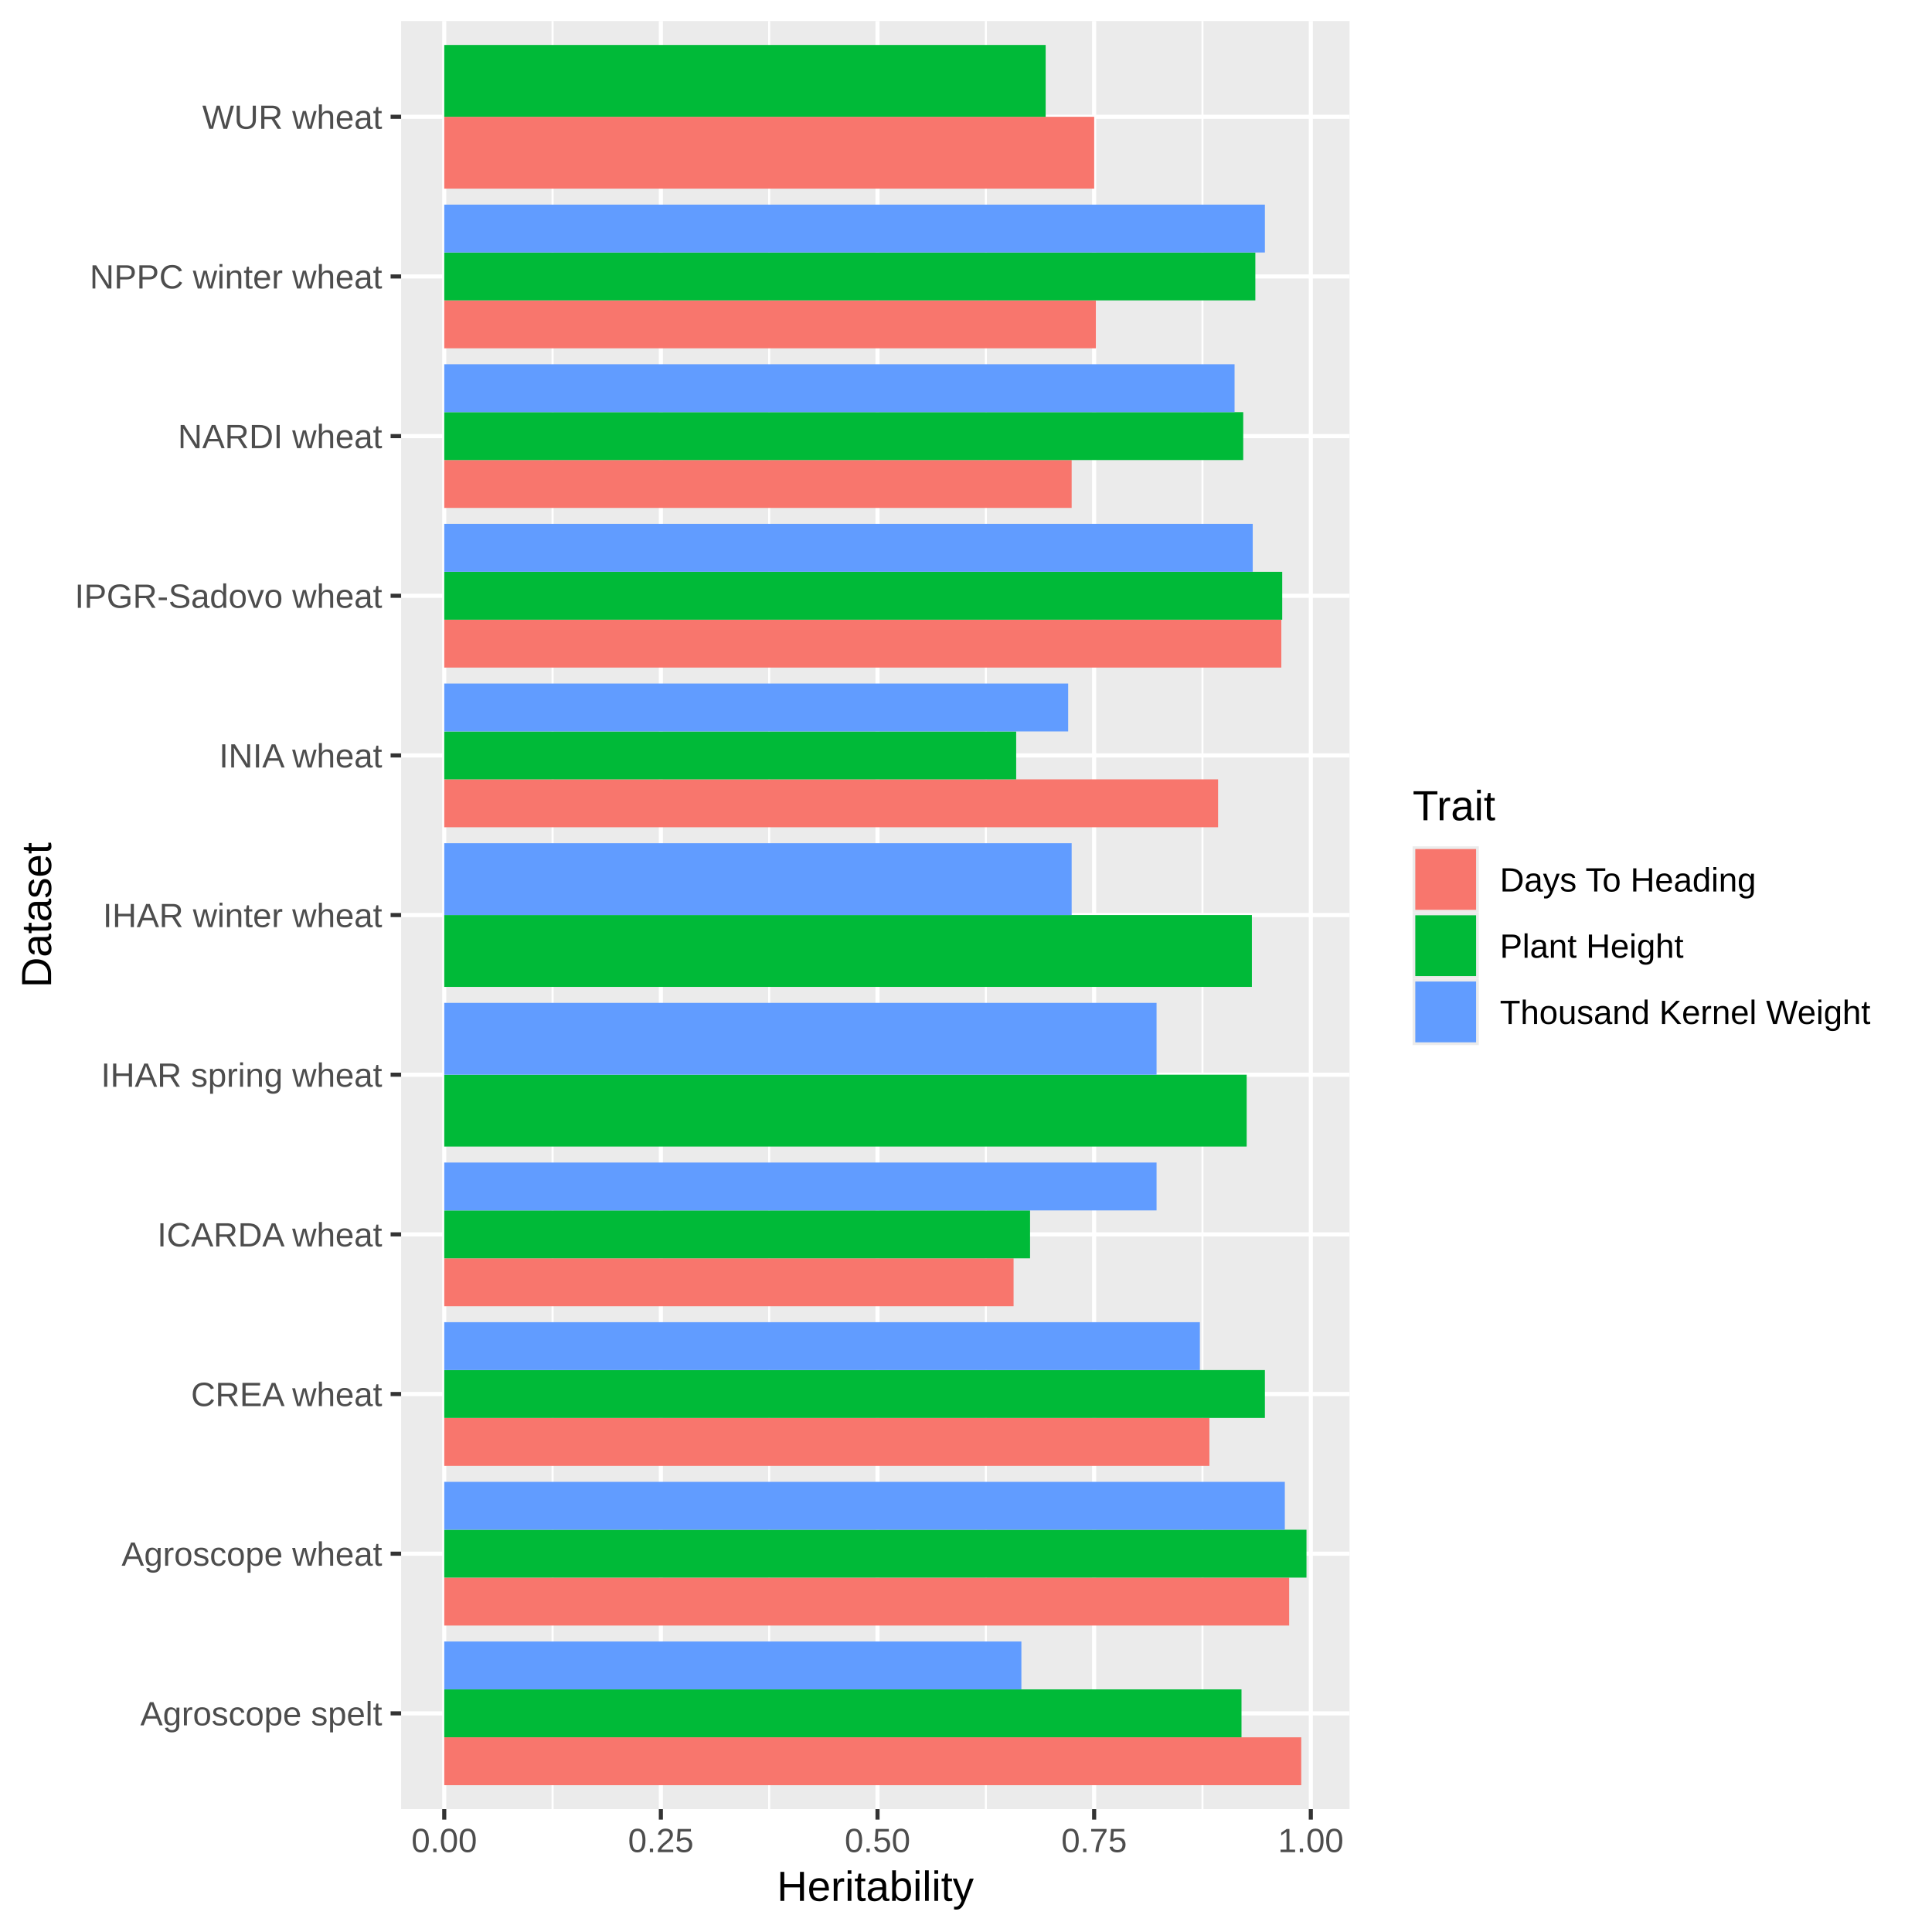
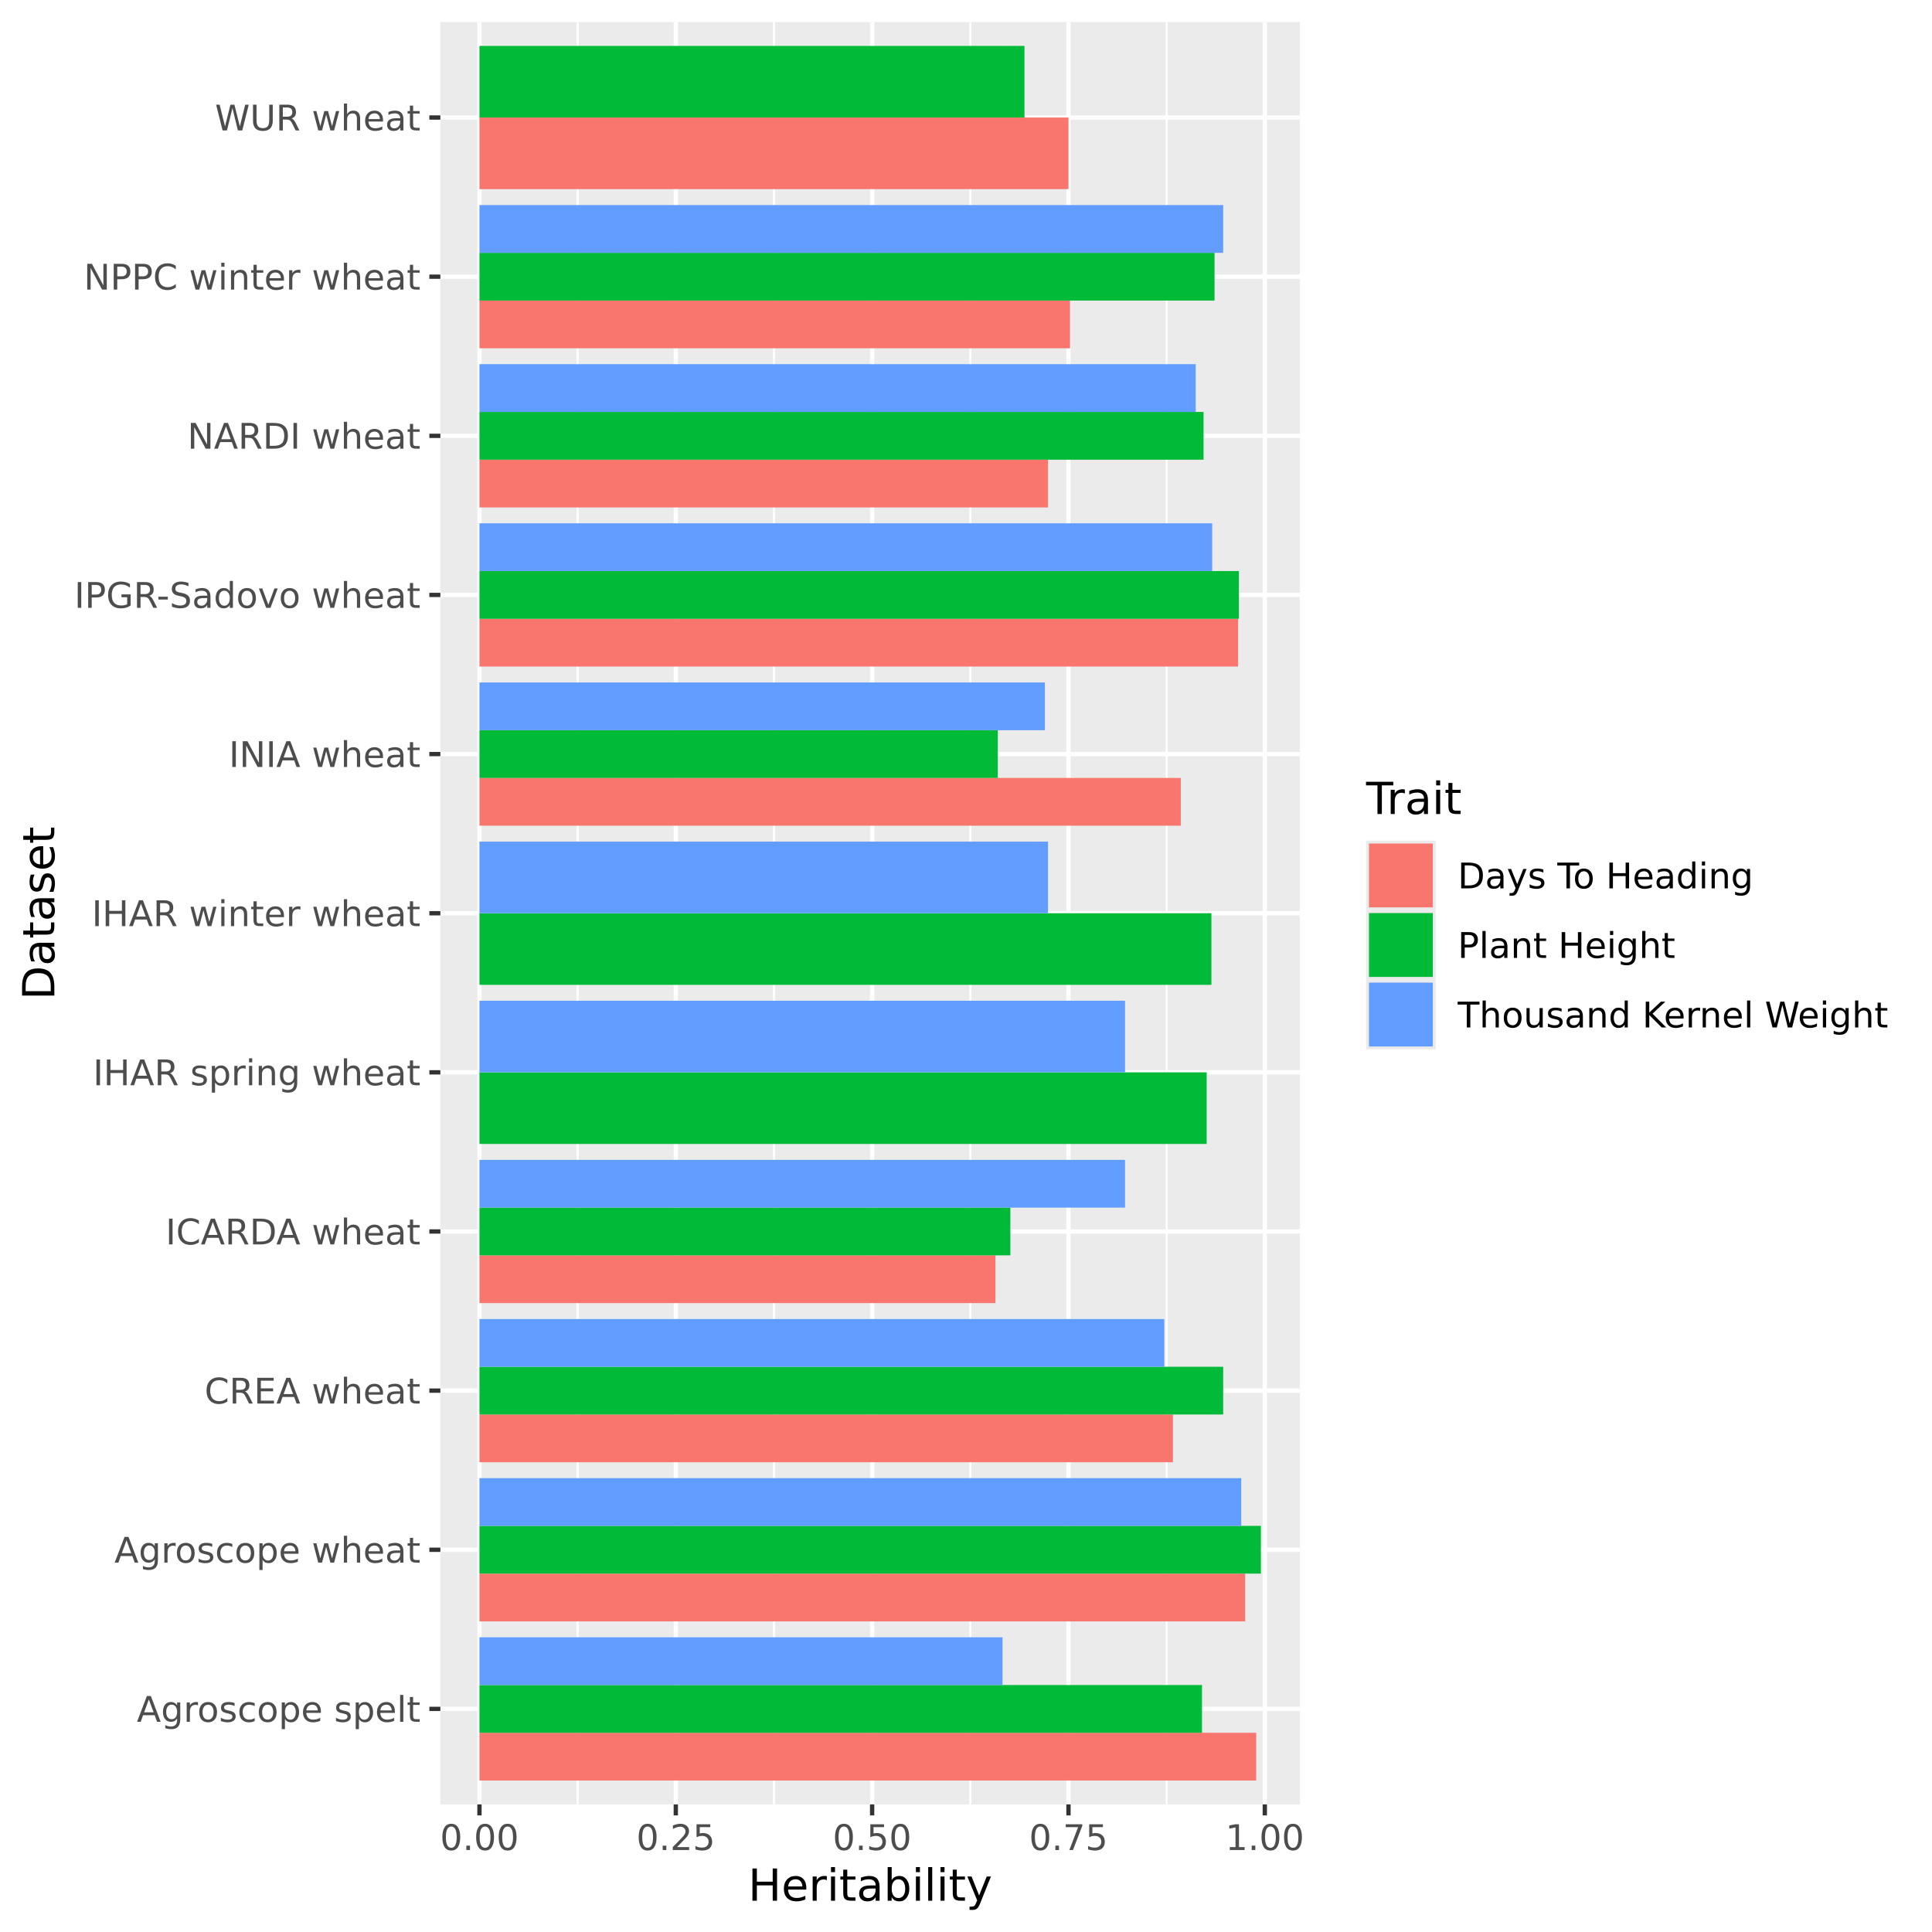
- <svg xmlns="http://www.w3.org/2000/svg" class="svglite" width="504.00pt" height="504.00pt" viewBox="0 0 504.00 504.00">
-   <defs>
-     <style type="text/css">
+ <svg xmlns="http://www.w3.org/2000/svg" width="480.00pt" height="480.00pt" viewBox="0 0 480.00 480.00">
+   <g class="svglite">
+     <defs>
+       <style type="text/css">
    .svglite line, .svglite polyline, .svglite polygon, .svglite path, .svglite rect, .svglite circle {
      fill: none;
      stroke: #000000;
      stroke-linecap: round;
      stroke-linejoin: round;
      stroke-miterlimit: 10.00;
    }
    .svglite text {
      white-space: pre;
    }
+     .svglite g.glyphgroup path {
+       fill: inherit;
+       stroke: none;
+     }
  </style>
-   </defs>
-   <rect width="100%" height="100%" style="stroke: none; fill: #FFFFFF;" />
-   <defs>
-     <clipPath id="cpMC4wMHw1MDQuMDB8MC4wMHw1MDQuMDA=">
-       <rect x="0.00" y="0.00" width="504.00" height="504.00" />
-     </clipPath>
-   </defs>
-   <g clip-path="url(#cpMC4wMHw1MDQuMDB8MC4wMHw1MDQuMDA=)">
-     <rect x="0" y="0.00" width="504.00" height="504.00" style="stroke-width: 1.07; stroke: #FFFFFF; fill: #FFFFFF;" />
-   </g>
-   <defs>
-     <clipPath id="cpMTA0LjY0fDM1Mi4wNnw1LjQ4fDQ3MS45NQ==">
-       <rect x="104.64" y="5.48" width="247.42" height="466.47" />
-     </clipPath>
-   </defs>
-   <g clip-path="url(#cpMTA0LjY0fDM1Mi4wNnw1LjQ4fDQ3MS45NQ==)">
-     <rect x="104.64" y="5.48" width="247.42" height="466.47" style="stroke-width: 1.07; stroke: none; fill: #EBEBEB;" />
-     <polyline points="144.15,471.95 144.15,5.48 " style="stroke-width: 0.53; stroke: #FFFFFF; stroke-linecap: butt;" />
-     <polyline points="200.66,471.95 200.66,5.48 " style="stroke-width: 0.53; stroke: #FFFFFF; stroke-linecap: butt;" />
-     <polyline points="257.18,471.95 257.18,5.48 " style="stroke-width: 0.53; stroke: #FFFFFF; stroke-linecap: butt;" />
-     <polyline points="313.69,471.95 313.69,5.48 " style="stroke-width: 0.53; stroke: #FFFFFF; stroke-linecap: butt;" />
-     <polyline points="104.64,446.96 352.06,446.96 " style="stroke-width: 1.07; stroke: #FFFFFF; stroke-linecap: butt;" />
-     <polyline points="104.64,405.31 352.06,405.31 " style="stroke-width: 1.07; stroke: #FFFFFF; stroke-linecap: butt;" />
-     <polyline points="104.64,363.66 352.06,363.66 " style="stroke-width: 1.07; stroke: #FFFFFF; stroke-linecap: butt;" />
-     <polyline points="104.64,322.01 352.06,322.01 " style="stroke-width: 1.07; stroke: #FFFFFF; stroke-linecap: butt;" />
-     <polyline points="104.64,280.36 352.06,280.36 " style="stroke-width: 1.07; stroke: #FFFFFF; stroke-linecap: butt;" />
-     <polyline points="104.64,238.71 352.06,238.71 " style="stroke-width: 1.07; stroke: #FFFFFF; stroke-linecap: butt;" />
-     <polyline points="104.64,197.07 352.06,197.07 " style="stroke-width: 1.07; stroke: #FFFFFF; stroke-linecap: butt;" />
-     <polyline points="104.64,155.42 352.06,155.42 " style="stroke-width: 1.07; stroke: #FFFFFF; stroke-linecap: butt;" />
-     <polyline points="104.64,113.77 352.06,113.77 " style="stroke-width: 1.07; stroke: #FFFFFF; stroke-linecap: butt;" />
-     <polyline points="104.64,72.12 352.06,72.12 " style="stroke-width: 1.07; stroke: #FFFFFF; stroke-linecap: butt;" />
-     <polyline points="104.64,30.47 352.06,30.47 " style="stroke-width: 1.07; stroke: #FFFFFF; stroke-linecap: butt;" />
-     <polyline points="115.89,471.95 115.89,5.48 " style="stroke-width: 1.07; stroke: #FFFFFF; stroke-linecap: butt;" />
-     <polyline points="172.40,471.95 172.40,5.48 " style="stroke-width: 1.07; stroke: #FFFFFF; stroke-linecap: butt;" />
-     <polyline points="228.92,471.95 228.92,5.48 " style="stroke-width: 1.07; stroke: #FFFFFF; stroke-linecap: butt;" />
-     <polyline points="285.43,471.95 285.43,5.48 " style="stroke-width: 1.07; stroke: #FFFFFF; stroke-linecap: butt;" />
-     <polyline points="341.95,471.95 341.95,5.48 " style="stroke-width: 1.07; stroke: #FFFFFF; stroke-linecap: butt;" />
-     <rect x="115.89" y="369.91" width="199.61" height="12.49" style="stroke-width: 1.07; stroke: none; stroke-linecap: butt; stroke-linejoin: miter; fill: #F8766D;" />
-     <rect x="115.89" y="357.41" width="214.08" height="12.49" style="stroke-width: 1.07; stroke: none; stroke-linecap: butt; stroke-linejoin: miter; fill: #00BA38;" />
-     <rect x="115.89" y="344.92" width="197.12" height="12.49" style="stroke-width: 1.07; stroke: none; stroke-linecap: butt; stroke-linejoin: miter; fill: #619CFF;" />
-     <rect x="115.89" y="328.26" width="148.52" height="12.49" style="stroke-width: 1.07; stroke: none; stroke-linecap: butt; stroke-linejoin: miter; fill: #F8766D;" />
-     <rect x="115.89" y="315.77" width="152.82" height="12.49" style="stroke-width: 1.07; stroke: none; stroke-linecap: butt; stroke-linejoin: miter; fill: #00BA38;" />
-     <rect x="115.89" y="303.27" width="185.82" height="12.49" style="stroke-width: 1.07; stroke: none; stroke-linecap: butt; stroke-linejoin: miter; fill: #619CFF;" />
-     <rect x="115.89" y="280.36" width="209.33" height="18.74" style="stroke-width: 1.07; stroke: none; stroke-linecap: butt; stroke-linejoin: miter; fill: #00BA38;" />
-     <rect x="115.89" y="261.62" width="185.82" height="18.74" style="stroke-width: 1.07; stroke: none; stroke-linecap: butt; stroke-linejoin: miter; fill: #619CFF;" />
-     <rect x="115.89" y="238.71" width="210.69" height="18.74" style="stroke-width: 1.07; stroke: none; stroke-linecap: butt; stroke-linejoin: miter; fill: #00BA38;" />
-     <rect x="115.89" y="219.97" width="163.67" height="18.74" style="stroke-width: 1.07; stroke: none; stroke-linecap: butt; stroke-linejoin: miter; fill: #619CFF;" />
-     <rect x="115.89" y="203.31" width="201.87" height="12.49" style="stroke-width: 1.07; stroke: none; stroke-linecap: butt; stroke-linejoin: miter; fill: #F8766D;" />
-     <rect x="115.89" y="190.82" width="149.20" height="12.49" style="stroke-width: 1.07; stroke: none; stroke-linecap: butt; stroke-linejoin: miter; fill: #00BA38;" />
-     <rect x="115.89" y="178.32" width="162.76" height="12.49" style="stroke-width: 1.07; stroke: none; stroke-linecap: butt; stroke-linejoin: miter; fill: #619CFF;" />
-     <rect x="115.89" y="161.66" width="218.37" height="12.49" style="stroke-width: 1.07; stroke: none; stroke-linecap: butt; stroke-linejoin: miter; fill: #F8766D;" />
-     <rect x="115.89" y="149.17" width="218.60" height="12.49" style="stroke-width: 1.07; stroke: none; stroke-linecap: butt; stroke-linejoin: miter; fill: #00BA38;" />
-     <rect x="115.89" y="136.67" width="210.91" height="12.49" style="stroke-width: 1.07; stroke: none; stroke-linecap: butt; stroke-linejoin: miter; fill: #619CFF;" />
-     <rect x="115.89" y="120.01" width="163.67" height="12.49" style="stroke-width: 1.07; stroke: none; stroke-linecap: butt; stroke-linejoin: miter; fill: #F8766D;" />
-     <rect x="115.89" y="107.52" width="208.43" height="12.49" style="stroke-width: 1.07; stroke: none; stroke-linecap: butt; stroke-linejoin: miter; fill: #00BA38;" />
-     <rect x="115.89" y="95.03" width="206.17" height="12.49" style="stroke-width: 1.07; stroke: none; stroke-linecap: butt; stroke-linejoin: miter; fill: #619CFF;" />
-     <rect x="115.89" y="78.37" width="170.00" height="12.49" style="stroke-width: 1.07; stroke: none; stroke-linecap: butt; stroke-linejoin: miter; fill: #F8766D;" />
-     <rect x="115.89" y="65.87" width="211.59" height="12.49" style="stroke-width: 1.07; stroke: none; stroke-linecap: butt; stroke-linejoin: miter; fill: #00BA38;" />
-     <rect x="115.89" y="53.38" width="214.08" height="12.49" style="stroke-width: 1.07; stroke: none; stroke-linecap: butt; stroke-linejoin: miter; fill: #619CFF;" />
-     <rect x="115.89" y="453.21" width="223.57" height="12.49" style="stroke-width: 1.07; stroke: none; stroke-linecap: butt; stroke-linejoin: miter; fill: #F8766D;" />
-     <rect x="115.89" y="440.71" width="207.98" height="12.49" style="stroke-width: 1.07; stroke: none; stroke-linecap: butt; stroke-linejoin: miter; fill: #00BA38;" />
-     <rect x="115.89" y="428.22" width="150.56" height="12.49" style="stroke-width: 1.07; stroke: none; stroke-linecap: butt; stroke-linejoin: miter; fill: #619CFF;" />
-     <rect x="115.89" y="411.56" width="220.41" height="12.49" style="stroke-width: 1.07; stroke: none; stroke-linecap: butt; stroke-linejoin: miter; fill: #F8766D;" />
-     <rect x="115.89" y="399.06" width="224.93" height="12.49" style="stroke-width: 1.07; stroke: none; stroke-linecap: butt; stroke-linejoin: miter; fill: #00BA38;" />
-     <rect x="115.89" y="386.57" width="219.28" height="12.49" style="stroke-width: 1.07; stroke: none; stroke-linecap: butt; stroke-linejoin: miter; fill: #619CFF;" />
-     <rect x="115.89" y="30.47" width="169.55" height="18.74" style="stroke-width: 1.07; stroke: none; stroke-linecap: butt; stroke-linejoin: miter; fill: #F8766D;" />
-     <rect x="115.89" y="11.73" width="156.89" height="18.74" style="stroke-width: 1.07; stroke: none; stroke-linecap: butt; stroke-linejoin: miter; fill: #00BA38;" />
-   </g>
-   <g clip-path="url(#cpMC4wMHw1MDQuMDB8MC4wMHw1MDQuMDA=)">
-     <text x="99.71" y="450.10" text-anchor="end" style="font-size: 8.80px;fill: #4D4D4D; font-family: &quot;Liberation Sans&quot;;" textLength="66.42px" lengthAdjust="spacingAndGlyphs">Agroscope spelt</text>
-     <text x="99.71" y="408.45" text-anchor="end" style="font-size: 8.80px;fill: #4D4D4D; font-family: &quot;Liberation Sans&quot;;" textLength="71.81px" lengthAdjust="spacingAndGlyphs">Agroscope wheat</text>
-     <text x="99.71" y="366.80" text-anchor="end" style="font-size: 8.80px;fill: #4D4D4D; font-family: &quot;Liberation Sans&quot;;" textLength="49.25px" lengthAdjust="spacingAndGlyphs">CREA wheat</text>
-     <text x="99.71" y="325.16" text-anchor="end" style="font-size: 8.80px;fill: #4D4D4D; font-family: &quot;Liberation Sans&quot;;" textLength="59.39px" lengthAdjust="spacingAndGlyphs">ICARDA wheat</text>
-     <text x="99.71" y="283.51" text-anchor="end" style="font-size: 8.80px;fill: #4D4D4D; font-family: &quot;Liberation Sans&quot;;" textLength="76.95px" lengthAdjust="spacingAndGlyphs">IHAR spring wheat</text>
-     <text x="99.71" y="241.86" text-anchor="end" style="font-size: 8.80px;fill: #4D4D4D; font-family: &quot;Liberation Sans&quot;;" textLength="76.98px" lengthAdjust="spacingAndGlyphs">IHAR winter wheat</text>
-     <text x="99.71" y="200.21" text-anchor="end" style="font-size: 8.80px;fill: #4D4D4D; font-family: &quot;Liberation Sans&quot;;" textLength="45.98px" lengthAdjust="spacingAndGlyphs">INIA wheat</text>
-     <text x="99.71" y="158.56" text-anchor="end" style="font-size: 8.80px;fill: #4D4D4D; font-family: &quot;Liberation Sans&quot;;" textLength="80.99px" lengthAdjust="spacingAndGlyphs">IPGR-Sadovo wheat</text>
-     <text x="99.71" y="116.91" text-anchor="end" style="font-size: 8.80px;fill: #4D4D4D; font-family: &quot;Liberation Sans&quot;;" textLength="54.89px" lengthAdjust="spacingAndGlyphs">NARDI wheat</text>
-     <text x="99.71" y="75.26" text-anchor="end" style="font-size: 8.80px;fill: #4D4D4D; font-family: &quot;Liberation Sans&quot;;" textLength="79.27px" lengthAdjust="spacingAndGlyphs">NPPC winter wheat</text>
-     <text x="99.71" y="33.61" text-anchor="end" style="font-size: 8.80px;fill: #4D4D4D; font-family: &quot;Liberation Sans&quot;;" textLength="47.79px" lengthAdjust="spacingAndGlyphs">WUR wheat</text>
-     <polyline points="101.90,446.96 104.64,446.96 " style="stroke-width: 1.07; stroke: #333333; stroke-linecap: butt;" />
-     <polyline points="101.90,405.31 104.64,405.31 " style="stroke-width: 1.07; stroke: #333333; stroke-linecap: butt;" />
-     <polyline points="101.90,363.66 104.64,363.66 " style="stroke-width: 1.07; stroke: #333333; stroke-linecap: butt;" />
-     <polyline points="101.90,322.01 104.64,322.01 " style="stroke-width: 1.07; stroke: #333333; stroke-linecap: butt;" />
-     <polyline points="101.90,280.36 104.64,280.36 " style="stroke-width: 1.07; stroke: #333333; stroke-linecap: butt;" />
-     <polyline points="101.90,238.71 104.64,238.71 " style="stroke-width: 1.07; stroke: #333333; stroke-linecap: butt;" />
-     <polyline points="101.90,197.07 104.64,197.07 " style="stroke-width: 1.07; stroke: #333333; stroke-linecap: butt;" />
-     <polyline points="101.90,155.42 104.64,155.42 " style="stroke-width: 1.07; stroke: #333333; stroke-linecap: butt;" />
-     <polyline points="101.90,113.77 104.64,113.77 " style="stroke-width: 1.07; stroke: #333333; stroke-linecap: butt;" />
-     <polyline points="101.90,72.12 104.64,72.12 " style="stroke-width: 1.07; stroke: #333333; stroke-linecap: butt;" />
-     <polyline points="101.90,30.47 104.64,30.47 " style="stroke-width: 1.07; stroke: #333333; stroke-linecap: butt;" />
-     <polyline points="115.89,474.69 115.89,471.95 " style="stroke-width: 1.07; stroke: #333333; stroke-linecap: butt;" />
-     <polyline points="172.40,474.69 172.40,471.95 " style="stroke-width: 1.07; stroke: #333333; stroke-linecap: butt;" />
-     <polyline points="228.92,474.69 228.92,471.95 " style="stroke-width: 1.07; stroke: #333333; stroke-linecap: butt;" />
-     <polyline points="285.43,474.69 285.43,471.95 " style="stroke-width: 1.07; stroke: #333333; stroke-linecap: butt;" />
-     <polyline points="341.95,474.69 341.95,471.95 " style="stroke-width: 1.07; stroke: #333333; stroke-linecap: butt;" />
-     <text x="115.89" y="483.17" text-anchor="middle" style="font-size: 8.80px;fill: #4D4D4D; font-family: &quot;Liberation Sans&quot;;" textLength="17.45px" lengthAdjust="spacingAndGlyphs">0.00</text>
-     <text x="172.40" y="483.17" text-anchor="middle" style="font-size: 8.80px;fill: #4D4D4D; font-family: &quot;Liberation Sans&quot;;" textLength="17.45px" lengthAdjust="spacingAndGlyphs">0.25</text>
-     <text x="228.92" y="483.17" text-anchor="middle" style="font-size: 8.80px;fill: #4D4D4D; font-family: &quot;Liberation Sans&quot;;" textLength="17.45px" lengthAdjust="spacingAndGlyphs">0.50</text>
-     <text x="285.43" y="483.17" text-anchor="middle" style="font-size: 8.80px;fill: #4D4D4D; font-family: &quot;Liberation Sans&quot;;" textLength="17.45px" lengthAdjust="spacingAndGlyphs">0.75</text>
-     <text x="341.95" y="483.17" text-anchor="middle" style="font-size: 8.80px;fill: #4D4D4D; font-family: &quot;Liberation Sans&quot;;" textLength="17.45px" lengthAdjust="spacingAndGlyphs">1.00</text>
-     <text x="228.35" y="495.88" text-anchor="middle" style="font-size: 11.00px; font-family: &quot;Liberation Sans&quot;;" textLength="56.74px" lengthAdjust="spacingAndGlyphs">Heritability</text>
-     <text transform="translate(13.33,238.71) rotate(-90)" text-anchor="middle" style="font-size: 11.00px; font-family: &quot;Liberation Sans&quot;;" textLength="39.79px" lengthAdjust="spacingAndGlyphs">Dataset</text>
-     <rect x="363.02" y="199.33" width="135.50" height="78.78" style="stroke-width: 1.07; stroke: none; fill: #FFFFFF;" />
-     <text x="368.50" y="213.98" style="font-size: 11.00px; font-family: &quot;Liberation Sans&quot;;" textLength="23.64px" lengthAdjust="spacingAndGlyphs">Trait</text>
-     <rect x="368.50" y="220.78" width="17.28" height="17.28" style="stroke-width: 1.07; stroke: none; fill: #EBEBEB;" />
-     <rect x="369.21" y="221.49" width="15.86" height="15.86" style="stroke-width: 1.07; stroke: none; stroke-linecap: butt; stroke-linejoin: miter; fill: #F8766D;" />
-     <rect x="368.50" y="238.06" width="17.28" height="17.28" style="stroke-width: 1.07; stroke: none; fill: #EBEBEB;" />
-     <rect x="369.21" y="238.77" width="15.86" height="15.86" style="stroke-width: 1.07; stroke: none; stroke-linecap: butt; stroke-linejoin: miter; fill: #00BA38;" />
-     <rect x="368.50" y="255.34" width="17.28" height="17.28" style="stroke-width: 1.07; stroke: none; fill: #EBEBEB;" />
-     <rect x="369.21" y="256.05" width="15.86" height="15.86" style="stroke-width: 1.07; stroke: none; stroke-linecap: butt; stroke-linejoin: miter; fill: #619CFF;" />
-     <text x="391.26" y="232.57" style="font-size: 8.80px; font-family: &quot;Liberation Sans&quot;;" textLength="69.77px" lengthAdjust="spacingAndGlyphs">Days To Heading</text>
-     <text x="391.26" y="249.85" style="font-size: 8.80px; font-family: &quot;Liberation Sans&quot;;" textLength="51.18px" lengthAdjust="spacingAndGlyphs">Plant Height</text>
-     <text x="391.26" y="267.13" style="font-size: 8.80px; font-family: &quot;Liberation Sans&quot;;" textLength="101.78px" lengthAdjust="spacingAndGlyphs">Thousand Kernel Weight</text>
+     </defs>
+     <rect width="100%" height="100%" style="stroke: none; fill: #FFFFFF;" />
+     <defs>
+       <clipPath id="cpMC4wMHw0ODAuMDB8MC4wMHw0ODAuMDA=">
+         <rect x="0.00" y="0.00" width="480.00" height="480.00" />
+       </clipPath>
+     </defs>
+     <g clip-path="url(#cpMC4wMHw0ODAuMDB8MC4wMHw0ODAuMDA=)">
+       <rect x="0.00" y="0" width="480.00" height="480.00" style="stroke-width: 1.07; stroke: #FFFFFF; fill: #FFFFFF;" />
+     </g>
+     <defs>
+       <clipPath id="cpMTA5LjQxfDMyMi45N3w1LjQ4fDQ0OC4yOQ==">
+         <rect x="109.41" y="5.48" width="213.55" height="442.82" />
+       </clipPath>
+     </defs>
+     <g clip-path="url(#cpMTA5LjQxfDMyMi45N3w1LjQ4fDQ0OC4yOQ==)">
+       <rect x="109.41" y="5.48" width="213.55" height="442.82" style="stroke-width: 1.07; stroke: none; fill: #EBEBEB;" />
+       <polyline points="143.51,448.29 143.51,5.48 " style="stroke-width: 0.53; stroke: #FFFFFF; stroke-linecap: butt;" />
+       <polyline points="192.29,448.29 192.29,5.48 " style="stroke-width: 0.53; stroke: #FFFFFF; stroke-linecap: butt;" />
+       <polyline points="241.07,448.29 241.07,5.48 " style="stroke-width: 0.53; stroke: #FFFFFF; stroke-linecap: butt;" />
+       <polyline points="289.85,448.29 289.85,5.48 " style="stroke-width: 0.53; stroke: #FFFFFF; stroke-linecap: butt;" />
+       <polyline points="109.41,424.57 322.97,424.57 " style="stroke-width: 1.07; stroke: #FFFFFF; stroke-linecap: butt;" />
+       <polyline points="109.41,385.04 322.97,385.04 " style="stroke-width: 1.07; stroke: #FFFFFF; stroke-linecap: butt;" />
+       <polyline points="109.41,345.50 322.97,345.50 " style="stroke-width: 1.07; stroke: #FFFFFF; stroke-linecap: butt;" />
+       <polyline points="109.41,305.96 322.97,305.96 " style="stroke-width: 1.07; stroke: #FFFFFF; stroke-linecap: butt;" />
+       <polyline points="109.41,266.42 322.97,266.42 " style="stroke-width: 1.07; stroke: #FFFFFF; stroke-linecap: butt;" />
+       <polyline points="109.41,226.89 322.97,226.89 " style="stroke-width: 1.07; stroke: #FFFFFF; stroke-linecap: butt;" />
+       <polyline points="109.41,187.35 322.97,187.35 " style="stroke-width: 1.07; stroke: #FFFFFF; stroke-linecap: butt;" />
+       <polyline points="109.41,147.81 322.97,147.81 " style="stroke-width: 1.07; stroke: #FFFFFF; stroke-linecap: butt;" />
+       <polyline points="109.41,108.28 322.97,108.28 " style="stroke-width: 1.07; stroke: #FFFFFF; stroke-linecap: butt;" />
+       <polyline points="109.41,68.74 322.97,68.74 " style="stroke-width: 1.07; stroke: #FFFFFF; stroke-linecap: butt;" />
+       <polyline points="109.41,29.20 322.97,29.20 " style="stroke-width: 1.07; stroke: #FFFFFF; stroke-linecap: butt;" />
+       <polyline points="119.12,448.29 119.12,5.48 " style="stroke-width: 1.07; stroke: #FFFFFF; stroke-linecap: butt;" />
+       <polyline points="167.90,448.29 167.90,5.48 " style="stroke-width: 1.07; stroke: #FFFFFF; stroke-linecap: butt;" />
+       <polyline points="216.68,448.29 216.68,5.48 " style="stroke-width: 1.07; stroke: #FFFFFF; stroke-linecap: butt;" />
+       <polyline points="265.46,448.29 265.46,5.48 " style="stroke-width: 1.07; stroke: #FFFFFF; stroke-linecap: butt;" />
+       <polyline points="314.24,448.29 314.24,5.48 " style="stroke-width: 1.07; stroke: #FFFFFF; stroke-linecap: butt;" />
+       <rect x="119.12" y="351.43" width="172.29" height="11.86" style="stroke-width: 1.07; stroke: none; stroke-linecap: butt; stroke-linejoin: miter; fill: #F8766D;" />
+       <rect x="119.12" y="339.57" width="184.77" height="11.86" style="stroke-width: 1.07; stroke: none; stroke-linecap: butt; stroke-linejoin: miter; fill: #00BA38;" />
+       <rect x="119.12" y="327.71" width="170.14" height="11.86" style="stroke-width: 1.07; stroke: none; stroke-linecap: butt; stroke-linejoin: miter; fill: #619CFF;" />
+       <rect x="119.12" y="311.89" width="128.19" height="11.86" style="stroke-width: 1.07; stroke: none; stroke-linecap: butt; stroke-linejoin: miter; fill: #F8766D;" />
+       <rect x="119.12" y="300.03" width="131.90" height="11.86" style="stroke-width: 1.07; stroke: none; stroke-linecap: butt; stroke-linejoin: miter; fill: #00BA38;" />
+       <rect x="119.12" y="288.17" width="160.39" height="11.86" style="stroke-width: 1.07; stroke: none; stroke-linecap: butt; stroke-linejoin: miter; fill: #619CFF;" />
+       <rect x="119.12" y="266.42" width="180.68" height="17.79" style="stroke-width: 1.07; stroke: none; stroke-linecap: butt; stroke-linejoin: miter; fill: #00BA38;" />
+       <rect x="119.12" y="248.63" width="160.39" height="17.79" style="stroke-width: 1.07; stroke: none; stroke-linecap: butt; stroke-linejoin: miter; fill: #619CFF;" />
+       <rect x="119.12" y="226.89" width="181.85" height="17.79" style="stroke-width: 1.07; stroke: none; stroke-linecap: butt; stroke-linejoin: miter; fill: #00BA38;" />
+       <rect x="119.12" y="209.10" width="141.26" height="17.79" style="stroke-width: 1.07; stroke: none; stroke-linecap: butt; stroke-linejoin: miter; fill: #619CFF;" />
+       <rect x="119.12" y="193.28" width="174.24" height="11.86" style="stroke-width: 1.07; stroke: none; stroke-linecap: butt; stroke-linejoin: miter; fill: #F8766D;" />
+       <rect x="119.12" y="181.42" width="128.78" height="11.86" style="stroke-width: 1.07; stroke: none; stroke-linecap: butt; stroke-linejoin: miter; fill: #00BA38;" />
+       <rect x="119.12" y="169.56" width="140.48" height="11.86" style="stroke-width: 1.07; stroke: none; stroke-linecap: butt; stroke-linejoin: miter; fill: #619CFF;" />
+       <rect x="119.12" y="153.74" width="188.48" height="11.86" style="stroke-width: 1.07; stroke: none; stroke-linecap: butt; stroke-linejoin: miter; fill: #F8766D;" />
+       <rect x="119.12" y="141.88" width="188.68" height="11.86" style="stroke-width: 1.07; stroke: none; stroke-linecap: butt; stroke-linejoin: miter; fill: #00BA38;" />
+       <rect x="119.12" y="130.02" width="182.04" height="11.86" style="stroke-width: 1.07; stroke: none; stroke-linecap: butt; stroke-linejoin: miter; fill: #619CFF;" />
+       <rect x="119.12" y="114.21" width="141.26" height="11.86" style="stroke-width: 1.07; stroke: none; stroke-linecap: butt; stroke-linejoin: miter; fill: #F8766D;" />
+       <rect x="119.12" y="102.35" width="179.90" height="11.86" style="stroke-width: 1.07; stroke: none; stroke-linecap: butt; stroke-linejoin: miter; fill: #00BA38;" />
+       <rect x="119.12" y="90.48" width="177.95" height="11.86" style="stroke-width: 1.07; stroke: none; stroke-linecap: butt; stroke-linejoin: miter; fill: #619CFF;" />
+       <rect x="119.12" y="74.67" width="146.73" height="11.86" style="stroke-width: 1.07; stroke: none; stroke-linecap: butt; stroke-linejoin: miter; fill: #F8766D;" />
+       <rect x="119.12" y="62.81" width="182.63" height="11.86" style="stroke-width: 1.07; stroke: none; stroke-linecap: butt; stroke-linejoin: miter; fill: #00BA38;" />
+       <rect x="119.12" y="50.95" width="184.77" height="11.86" style="stroke-width: 1.07; stroke: none; stroke-linecap: butt; stroke-linejoin: miter; fill: #619CFF;" />
+       <rect x="119.12" y="430.50" width="192.97" height="11.86" style="stroke-width: 1.07; stroke: none; stroke-linecap: butt; stroke-linejoin: miter; fill: #F8766D;" />
+       <rect x="119.12" y="418.64" width="179.51" height="11.86" style="stroke-width: 1.07; stroke: none; stroke-linecap: butt; stroke-linejoin: miter; fill: #00BA38;" />
+       <rect x="119.12" y="406.78" width="129.95" height="11.86" style="stroke-width: 1.07; stroke: none; stroke-linecap: butt; stroke-linejoin: miter; fill: #619CFF;" />
+       <rect x="119.12" y="390.97" width="190.24" height="11.86" style="stroke-width: 1.07; stroke: none; stroke-linecap: butt; stroke-linejoin: miter; fill: #F8766D;" />
+       <rect x="119.12" y="379.10" width="194.14" height="11.86" style="stroke-width: 1.07; stroke: none; stroke-linecap: butt; stroke-linejoin: miter; fill: #00BA38;" />
+       <rect x="119.12" y="367.24" width="189.26" height="11.86" style="stroke-width: 1.07; stroke: none; stroke-linecap: butt; stroke-linejoin: miter; fill: #619CFF;" />
+       <rect x="119.12" y="29.20" width="146.34" height="17.79" style="stroke-width: 1.07; stroke: none; stroke-linecap: butt; stroke-linejoin: miter; fill: #F8766D;" />
+       <rect x="119.12" y="11.41" width="135.41" height="17.79" style="stroke-width: 1.07; stroke: none; stroke-linecap: butt; stroke-linejoin: miter; fill: #00BA38;" />
+     </g>
+     <g clip-path="url(#cpMC4wMHw0ODAuMDB8MC4wMHw0ODAuMDA=)">
+       <text x="104.48" y="427.78" text-anchor="end" style="font-size: 8.80px;fill: #4D4D4D; font-family: &quot;DejaVu Sans&quot;;" textLength="70.42px" lengthAdjust="spacingAndGlyphs">Agroscope spelt</text>
+       <text x="104.48" y="388.24" text-anchor="end" style="font-size: 8.80px;fill: #4D4D4D; font-family: &quot;DejaVu Sans&quot;;" textLength="75.98px" lengthAdjust="spacingAndGlyphs">Agroscope wheat</text>
+       <text x="104.48" y="348.71" text-anchor="end" style="font-size: 8.80px;fill: #4D4D4D; font-family: &quot;DejaVu Sans&quot;;" textLength="53.64px" lengthAdjust="spacingAndGlyphs">CREA wheat</text>
+       <text x="104.48" y="309.17" text-anchor="end" style="font-size: 8.80px;fill: #4D4D4D; font-family: &quot;DejaVu Sans&quot;;" textLength="63.31px" lengthAdjust="spacingAndGlyphs">ICARDA wheat</text>
+       <text x="104.48" y="269.63" text-anchor="end" style="font-size: 8.80px;fill: #4D4D4D; font-family: &quot;DejaVu Sans&quot;;" textLength="81.30px" lengthAdjust="spacingAndGlyphs">IHAR spring wheat</text>
+       <text x="104.48" y="230.09" text-anchor="end" style="font-size: 8.80px;fill: #4D4D4D; font-family: &quot;DejaVu Sans&quot;;" textLength="81.61px" lengthAdjust="spacingAndGlyphs">IHAR winter wheat</text>
+       <text x="104.48" y="190.56" text-anchor="end" style="font-size: 8.80px;fill: #4D4D4D; font-family: &quot;DejaVu Sans&quot;;" textLength="47.59px" lengthAdjust="spacingAndGlyphs">INIA wheat</text>
+       <text x="104.48" y="151.02" text-anchor="end" style="font-size: 8.80px;fill: #4D4D4D; font-family: &quot;DejaVu Sans&quot;;" textLength="85.95px" lengthAdjust="spacingAndGlyphs">IPGR-Sadovo wheat</text>
+       <text x="104.48" y="111.48" text-anchor="end" style="font-size: 8.80px;fill: #4D4D4D; font-family: &quot;DejaVu Sans&quot;;" textLength="57.89px" lengthAdjust="spacingAndGlyphs">NARDI wheat</text>
+       <text x="104.48" y="71.95" text-anchor="end" style="font-size: 8.80px;fill: #4D4D4D; font-family: &quot;DejaVu Sans&quot;;" textLength="83.62px" lengthAdjust="spacingAndGlyphs">NPPC winter wheat</text>
+       <text x="104.48" y="32.41" text-anchor="end" style="font-size: 8.80px;fill: #4D4D4D; font-family: &quot;DejaVu Sans&quot;;" textLength="51.06px" lengthAdjust="spacingAndGlyphs">WUR wheat</text>
+       <polyline points="106.67,424.57 109.41,424.57 " style="stroke-width: 1.07; stroke: #333333; stroke-linecap: butt;" />
+       <polyline points="106.67,385.04 109.41,385.04 " style="stroke-width: 1.07; stroke: #333333; stroke-linecap: butt;" />
+       <polyline points="106.67,345.50 109.41,345.50 " style="stroke-width: 1.07; stroke: #333333; stroke-linecap: butt;" />
+       <polyline points="106.67,305.96 109.41,305.96 " style="stroke-width: 1.07; stroke: #333333; stroke-linecap: butt;" />
+       <polyline points="106.67,266.42 109.41,266.42 " style="stroke-width: 1.07; stroke: #333333; stroke-linecap: butt;" />
+       <polyline points="106.67,226.89 109.41,226.89 " style="stroke-width: 1.07; stroke: #333333; stroke-linecap: butt;" />
+       <polyline points="106.67,187.35 109.41,187.35 " style="stroke-width: 1.07; stroke: #333333; stroke-linecap: butt;" />
+       <polyline points="106.67,147.81 109.41,147.81 " style="stroke-width: 1.07; stroke: #333333; stroke-linecap: butt;" />
+       <polyline points="106.67,108.28 109.41,108.28 " style="stroke-width: 1.07; stroke: #333333; stroke-linecap: butt;" />
+       <polyline points="106.67,68.74 109.41,68.74 " style="stroke-width: 1.07; stroke: #333333; stroke-linecap: butt;" />
+       <polyline points="106.67,29.20 109.41,29.20 " style="stroke-width: 1.07; stroke: #333333; stroke-linecap: butt;" />
+       <polyline points="119.12,451.03 119.12,448.29 " style="stroke-width: 1.07; stroke: #333333; stroke-linecap: butt;" />
+       <polyline points="167.90,451.03 167.90,448.29 " style="stroke-width: 1.07; stroke: #333333; stroke-linecap: butt;" />
+       <polyline points="216.68,451.03 216.68,448.29 " style="stroke-width: 1.07; stroke: #333333; stroke-linecap: butt;" />
+       <polyline points="265.46,451.03 265.46,448.29 " style="stroke-width: 1.07; stroke: #333333; stroke-linecap: butt;" />
+       <polyline points="314.24,451.03 314.24,448.29 " style="stroke-width: 1.07; stroke: #333333; stroke-linecap: butt;" />
+       <text x="119.12" y="459.64" text-anchor="middle" style="font-size: 8.80px;fill: #4D4D4D; font-family: &quot;DejaVu Sans&quot;;" textLength="19.58px" lengthAdjust="spacingAndGlyphs">0.00</text>
+       <text x="167.90" y="459.64" text-anchor="middle" style="font-size: 8.80px;fill: #4D4D4D; font-family: &quot;DejaVu Sans&quot;;" textLength="19.58px" lengthAdjust="spacingAndGlyphs">0.25</text>
+       <text x="216.68" y="459.64" text-anchor="middle" style="font-size: 8.80px;fill: #4D4D4D; font-family: &quot;DejaVu Sans&quot;;" textLength="19.58px" lengthAdjust="spacingAndGlyphs">0.50</text>
+       <text x="265.46" y="459.64" text-anchor="middle" style="font-size: 8.80px;fill: #4D4D4D; font-family: &quot;DejaVu Sans&quot;;" textLength="19.58px" lengthAdjust="spacingAndGlyphs">0.75</text>
+       <text x="314.24" y="459.64" text-anchor="middle" style="font-size: 8.80px;fill: #4D4D4D; font-family: &quot;DejaVu Sans&quot;;" textLength="19.58px" lengthAdjust="spacingAndGlyphs">1.00</text>
+       <text x="216.19" y="472.23" text-anchor="middle" style="font-size: 11.00px; font-family: &quot;DejaVu Sans&quot;;" textLength="60.66px" lengthAdjust="spacingAndGlyphs">Heritability</text>
+       <text transform="translate(13.50,226.89) rotate(-90)" text-anchor="middle" style="font-size: 11.00px; font-family: &quot;DejaVu Sans&quot;;" textLength="43.06px" lengthAdjust="spacingAndGlyphs">Dataset</text>
+       <rect x="333.93" y="187.59" width="140.59" height="78.59" style="stroke-width: 1.07; stroke: none; fill: #FFFFFF;" />
+       <text x="339.41" y="202.24" style="font-size: 11.00px; font-family: &quot;DejaVu Sans&quot;;" textLength="23.73px" lengthAdjust="spacingAndGlyphs">Trait</text>
+       <rect x="339.41" y="208.86" width="17.28" height="17.28" style="stroke-width: 1.07; stroke: none; fill: #EBEBEB;" />
+       <rect x="340.12" y="209.57" width="15.86" height="15.86" style="stroke-width: 1.07; stroke: none; stroke-linecap: butt; stroke-linejoin: miter; fill: #F8766D;" />
+       <rect x="339.41" y="226.14" width="17.28" height="17.28" style="stroke-width: 1.07; stroke: none; fill: #EBEBEB;" />
+       <rect x="340.12" y="226.85" width="15.86" height="15.86" style="stroke-width: 1.07; stroke: none; stroke-linecap: butt; stroke-linejoin: miter; fill: #00BA38;" />
+       <rect x="339.41" y="243.42" width="17.28" height="17.28" style="stroke-width: 1.07; stroke: none; fill: #EBEBEB;" />
+       <rect x="340.12" y="244.13" width="15.86" height="15.86" style="stroke-width: 1.07; stroke: none; stroke-linecap: butt; stroke-linejoin: miter; fill: #619CFF;" />
+       <text x="362.17" y="220.71" style="font-size: 8.80px; font-family: &quot;DejaVu Sans&quot;;" textLength="73.38px" lengthAdjust="spacingAndGlyphs">Days To Heading</text>
+       <text x="362.17" y="237.99" style="font-size: 8.80px; font-family: &quot;DejaVu Sans&quot;;" textLength="54.03px" lengthAdjust="spacingAndGlyphs">Plant Height</text>
+       <text x="362.17" y="255.27" style="font-size: 8.80px; font-family: &quot;DejaVu Sans&quot;;" textLength="106.88px" lengthAdjust="spacingAndGlyphs">Thousand Kernel Weight</text>
+     </g>
  </g>
</svg>
